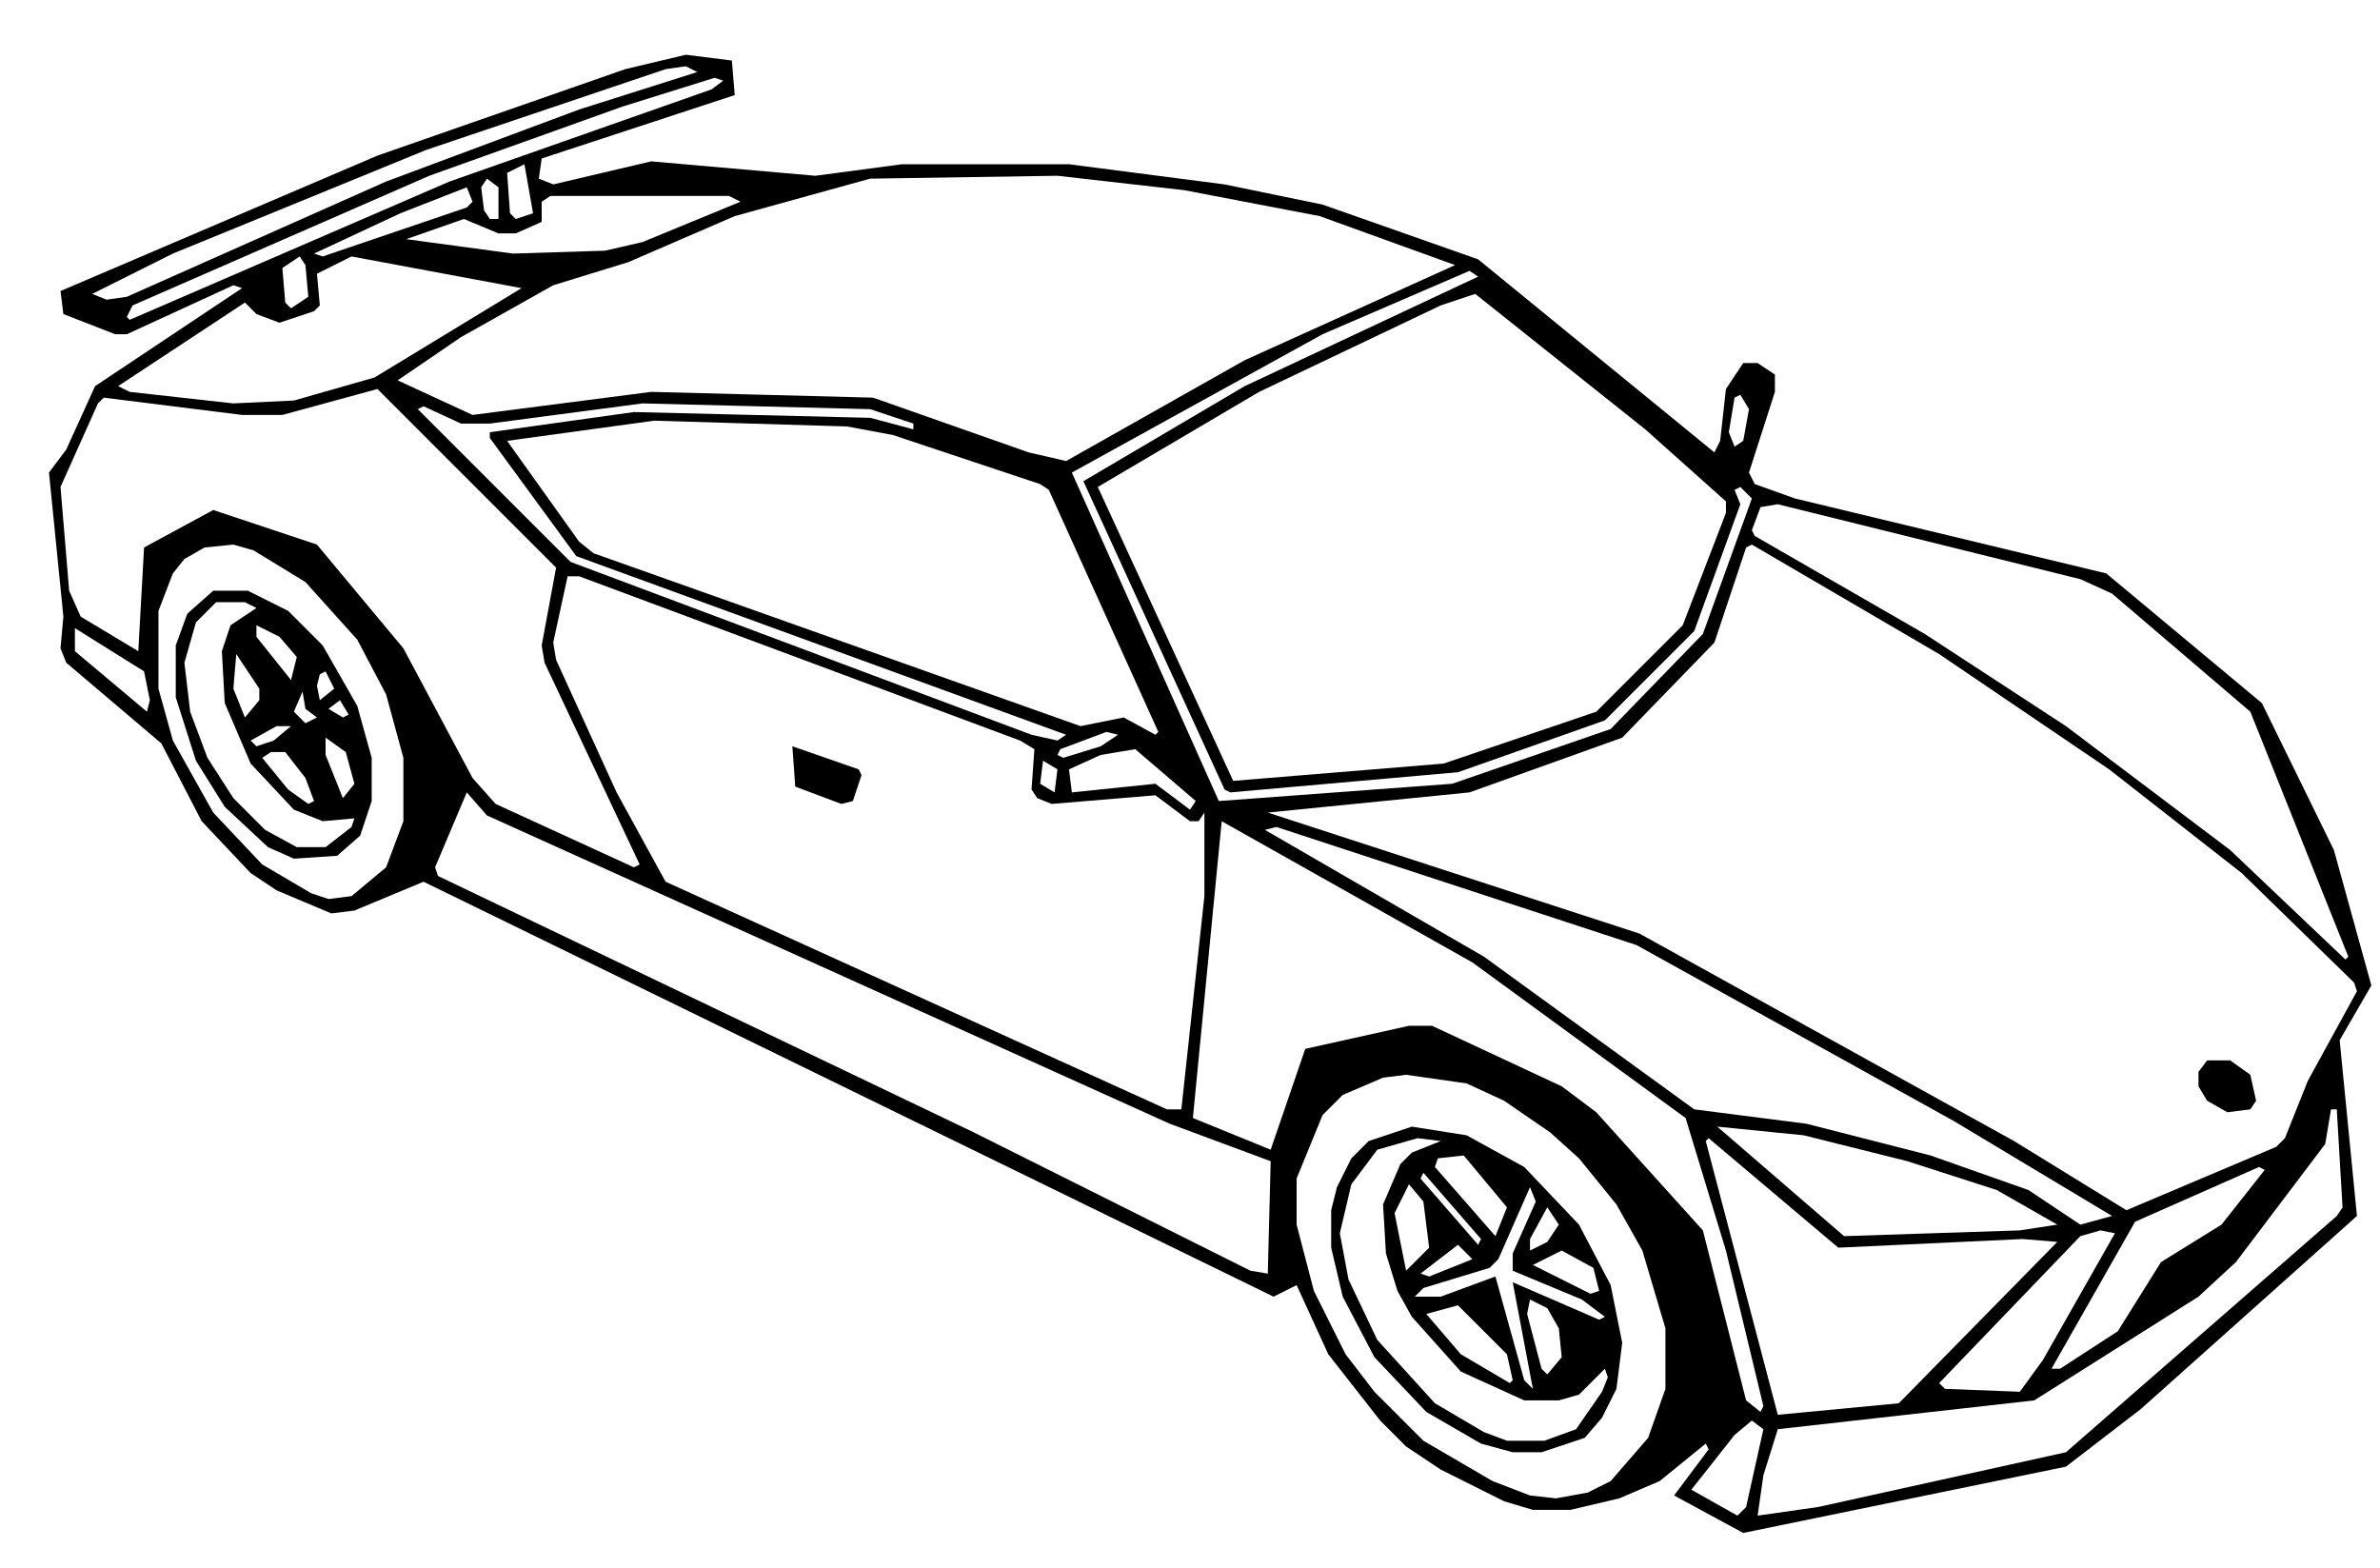
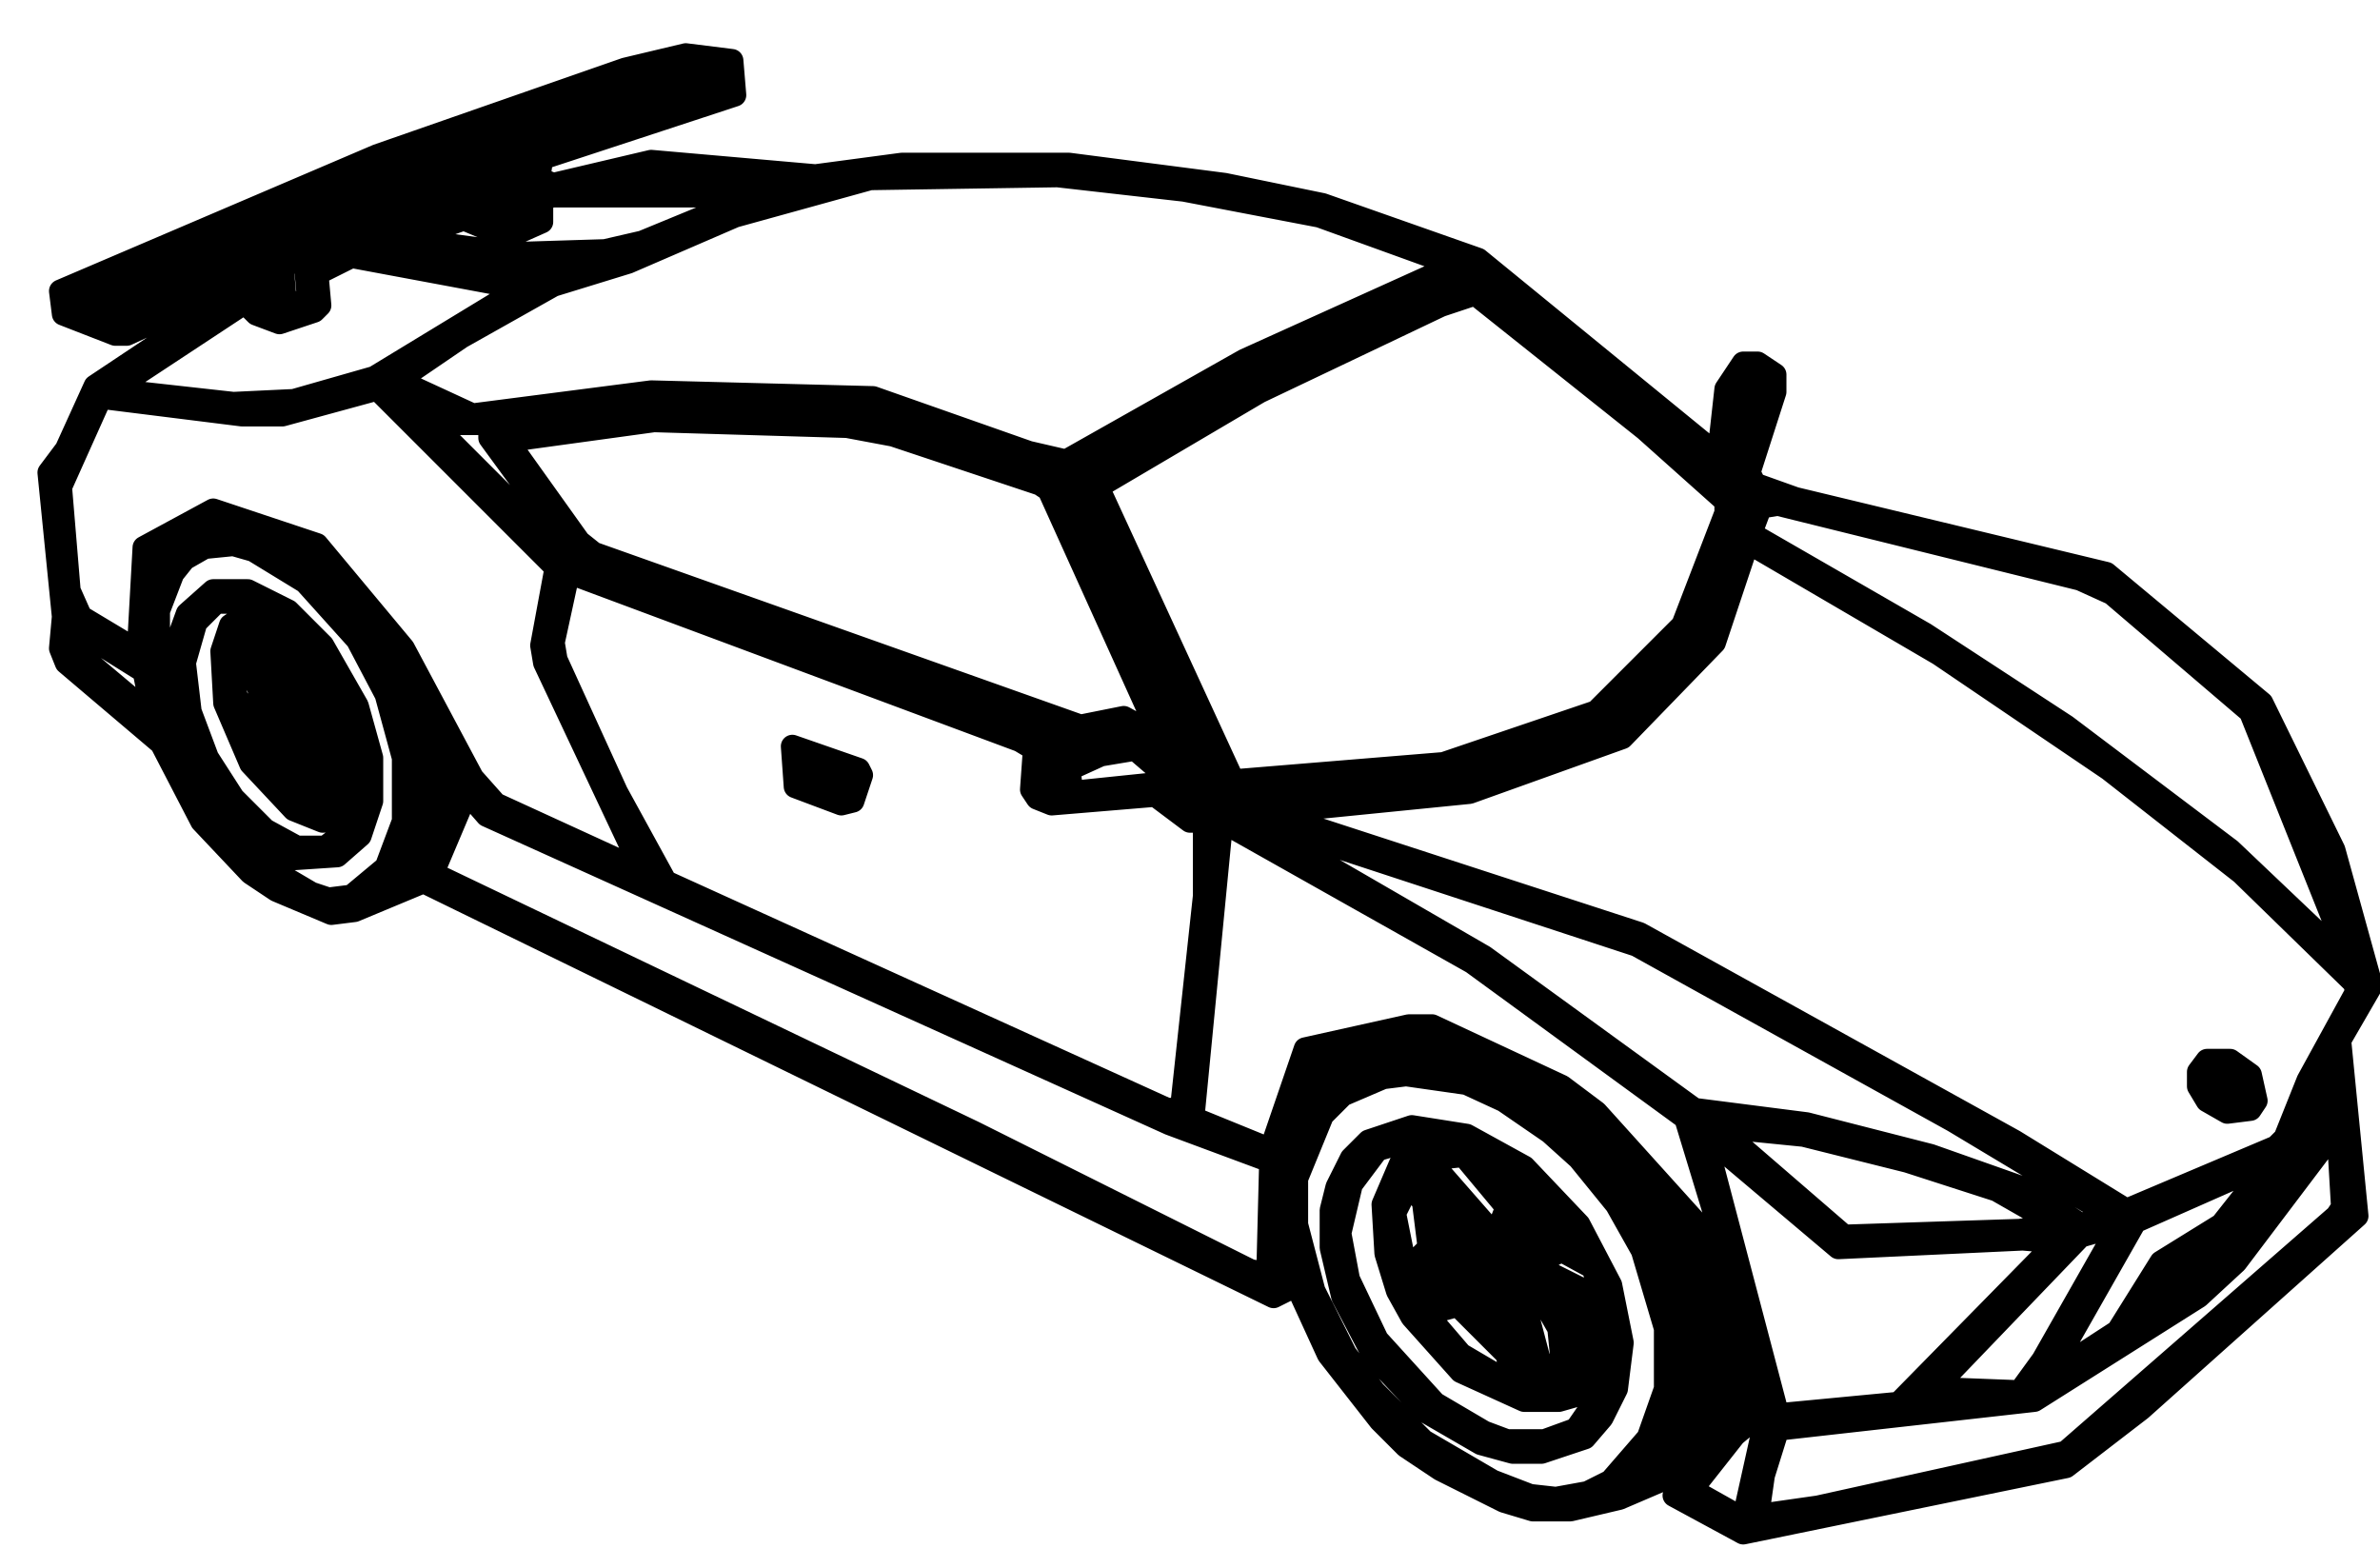
<svg xmlns="http://www.w3.org/2000/svg" viewBox="0 0 826 544" aria-label="Sports car with rear wing">
-   <path fill="currentColor" fill-rule="evenodd" d="m21 101 1 8 18 7h4l37-17 3 1-51 34-10 22-6 8 5 50-1 11 2 5 33 28 14 27 17 18 9 6 19 8 8-1 24-10 295 144 8-4 11 24 18 23 9 9 12 8 22 11 10 3h13l17-4 14-6 16-13 1 2-12 16 24 13 112-23 26-20 75-67-6-61 11-19-13-47-25-51-54-45-108-26-14-5-2-4 9-28v-6l-6-4h-5l-6 9-2 18-2 4-82-67-54-19-34-7-54-7h-58l-30 4-57-5-34 8-5-2 1-7 67-22-1-12-16-2-21 5-86 30Zm587 392 4 3-6 27-3 3-16-9 15-19Zm126-65-25 44-8 11-26-1-2-2 49-51 7-2Zm52-22-15 19-21 13-15 24-20 13h-3l29-51 43-19Zm-194-10 1-1 45 38 64-3 12 1-55 56-42 4Zm4-5 30 3 36 9 31 10 21 12-13 2-61 2Zm215-6 2 34-2 3-94 82-86 19-21 3 2-14 5-16 89-10 57-36 13-12 31-41 2-12Zm-345-5 14-6 8-1 21 3 13 6 16 11 10 9 13 16 9 16 8 27v21l-6 17-13 15-8 4-11 2-9-1-13-5-24-14-17-17-10-13-11-22-6-23v-16l9-22Zm9 16-6 6-5 10-2 8v13l4 17 11 21 18 19 19 11 11 3h10l15-5 6-7 5-10 2-16-4-20-11-21-19-20-20-11-19-3Zm20 60 11-3 17 17 2 9-1 1-17-10Zm36-5 6 3 4 7 1 10-5 6-2-2-5-19Zm1-12 10-5 11 6 2 8-3 1Zm-21-2-15 6-3-1 13-10Zm26-18 4 6-4 6-6 3v-4Zm-6-7 2 5-8 18v6l24 10 8 6-2 1-30-13 7 37-3-3-10-36-19 7h-9l3-3 23-7 3-3Zm-42-1 5 6 2 16-8 8-4-20Zm5-4 20 23-1 2-20-23Zm5-5 9-1 15 18-4 10-21-24Zm-21-3 14-4 8 1-10 4-4 4-6 14 1 17 4 13 5 9 17 19 22 10h12l7-2 9-9 1 3-2 5-9 13-11 4h-13l-8-3-17-10-20-22-10-21-3-16 4-17Zm-39-111 4-1 125 41 110 61 55 33-11 3-18-12-34-12-43-11-39-5-73-53Zm-15-3 87 49 74 54 14 46 13 54-1 2-5-4-15-59-37-41-12-9-45-21h-8l-36 8-12 35-27-11Zm-262-10 7 8 237 107 35 13-1 39-6-1-96-48-186-89-1-3Zm200-11 5 3-1 8-5-3Zm9 3 11-5 12-2 21 18-2 3-12-9-29 3Zm17-12-6 4-13 4-2-1 1-2 16-6ZM26 218l24 15 2 10-1 4-25-21Zm171-18h4l153 57 5 3-1 14 2 3 5 2 36-3 12 9h3l2-3v29l-8 74h-5l-174-79-17-31-21-46-1-6Zm78 59 1 14 16 6 4-1 3-9-1-2Zm165 23 70-7 53-19 32-33 11-33 2-1 65 38 59 40 46 36 39 38 1 3-17 31-8 20-3 3-52 22-39-24-130-72Zm326 86-3 4v5l3 5 7 4 8-1 2-3-2-9-7-5ZM71 190l10-1 7 2 18 11 18 20 10 19 6 22v22l-6 16-12 10-8 1-6-2-17-10-17-18-14-25-5-18v-27l5-13 4-5Zm3 15-9 8-4 11v18l7 22 10 16 15 14 9 4 15-1 8-7 4-12v-15l-5-18-12-21-12-12-14-7Zm17 58 3-2h5l7 9 3 8-2 1-7-5Zm22-7 7 5 3 11-4 5-6-15Zm-12-4-6 5-6 2-2-2 9-5Zm13-6 4-3 3 5-2 1Zm-9-6 1 6 4 3-4 2-4-4Zm8-7 3 6-5 4-1-5 1-4Zm-31-6 8 12v4l-5 6-4-10Zm7-10 8 4 6 7-2 8-12-15Zm-14-8h10l4 2-9 6-3 9 1 18 9 21 15 16 10 4 11-1-1 3-9 7h-10l-11-6-11-11-9-14-6-16-2-17 4-14Zm536-33 6-1 105 26 11 5 48 41 34 85-1 1-40-38-57-43-49-32-59-34-1-2Zm-435-23 51-7 67 2 16 3 51 17 3 2 38 84-1 1-11-6-15 3-169-60-5-4Zm-31-11 2-1 13 6h10l53-7 79 2 15 5v2l-15-4-82-2-50 7v2l30 41 170 62-3 2-9-2-160-60Zm459-5 3 5-2 11-3 2-2-5 2-12Zm-570 3 2-2 48 6h14l33-9 62 62-5 27 1 6 33 70-2 1-48-22-8-9-24-45-30-36-36-12-24 13-2 36-20-12-4-9-3-36Zm565 34v4l-15 39-30 30-53 18-73 6-47-102 56-33 63-30 12-4 59 47Zm9-1-17 47-32 33-55 19-81 6-51-114 87-48 51-22 3 2-81 38-56 33 49 107 2 1 79-7 51-18 31-31 16-44-2-5 2-1Zm-427-73-51 31-28 8-21 1-36-4-4-2 44-29 4 4 8 3 12-4 2-2-1-11 12-6Zm-77-11 2 3 1 11-6 4-2-2-1-12Zm37-6 20-7 12 5h6l9-4v-7l3-2h62l4 2-34 14-13 3-32 1Zm23-13-2 2-50 17-3-1 30-14 23-9Zm5-8 4 3v11h-3l-2-3-1-8Zm-31 70 22-15 32-18 26-8 37-16 47-13 65-1 44 5 47 9 47 17-73 33-62 35-13-3-54-19-77-2-62 8Zm44-75 3 17-6 2-2-2-1-14Zm69-29-4 3-91 32-111 48-1-1 2-4 103-45 67-24 32-10Zm-9-3-41 13-67 25-90 40-7 1-5-2 28-14 88-36 83-28 7-1Z" />
+   <path fill="currentColor" fill-rule="evenodd" stroke="currentColor" stroke-width="8" stroke-linejoin="round" d="m21 101 1 8 18 7h4l37-17 3 1-51 34-10 22-6 8 5 50-1 11 2 5 33 28 14 27 17 18 9 6 19 8 8-1 24-10 295 144 8-4 11 24 18 23 9 9 12 8 22 11 10 3h13l17-4 14-6 16-13 1 2-12 16 24 13 112-23 26-20 75-67-6-61 11-19-13-47-25-51-54-45-108-26-14-5-2-4 9-28v-6l-6-4h-5l-6 9-2 18-2 4-82-67-54-19-34-7-54-7h-58l-30 4-57-5-34 8-5-2 1-7 67-22-1-12-16-2-21 5-86 30Zm587 392 4 3-6 27-3 3-16-9 15-19Zm126-65-25 44-8 11-26-1-2-2 49-51 7-2Zm52-22-15 19-21 13-15 24-20 13h-3l29-51 43-19Zm-194-10 1-1 45 38 64-3 12 1-55 56-42 4Zm4-5 30 3 36 9 31 10 21 12-13 2-61 2Zm215-6 2 34-2 3-94 82-86 19-21 3 2-14 5-16 89-10 57-36 13-12 31-41 2-12Zm-345-5 14-6 8-1 21 3 13 6 16 11 10 9 13 16 9 16 8 27v21l-6 17-13 15-8 4-11 2-9-1-13-5-24-14-17-17-10-13-11-22-6-23v-16l9-22Zm9 16-6 6-5 10-2 8v13l4 17 11 21 18 19 19 11 11 3h10l15-5 6-7 5-10 2-16-4-20-11-21-19-20-20-11-19-3Zm20 60 11-3 17 17 2 9-1 1-17-10Zm36-5 6 3 4 7 1 10-5 6-2-2-5-19Zm1-12 10-5 11 6 2 8-3 1Zm-21-2-15 6-3-1 13-10Zm26-18 4 6-4 6-6 3v-4Zm-6-7 2 5-8 18v6l24 10 8 6-2 1-30-13 7 37-3-3-10-36-19 7h-9l3-3 23-7 3-3Zm-42-1 5 6 2 16-8 8-4-20Zm5-4 20 23-1 2-20-23Zm5-5 9-1 15 18-4 10-21-24Zm-21-3 14-4 8 1-10 4-4 4-6 14 1 17 4 13 5 9 17 19 22 10h12l7-2 9-9 1 3-2 5-9 13-11 4h-13l-8-3-17-10-20-22-10-21-3-16 4-17Zm-39-111 4-1 125 41 110 61 55 33-11 3-18-12-34-12-43-11-39-5-73-53Zm-15-3 87 49 74 54 14 46 13 54-1 2-5-4-15-59-37-41-12-9-45-21h-8l-36 8-12 35-27-11Zm-262-10 7 8 237 107 35 13-1 39-6-1-96-48-186-89-1-3Zm200-11 5 3-1 8-5-3Zm9 3 11-5 12-2 21 18-2 3-12-9-29 3Zm17-12-6 4-13 4-2-1 1-2 16-6ZM26 218l24 15 2 10-1 4-25-21Zm171-18h4l153 57 5 3-1 14 2 3 5 2 36-3 12 9h3l2-3v29l-8 74h-5l-174-79-17-31-21-46-1-6Zm78 59 1 14 16 6 4-1 3-9-1-2Zm165 23 70-7 53-19 32-33 11-33 2-1 65 38 59 40 46 36 39 38 1 3-17 31-8 20-3 3-52 22-39-24-130-72Zm326 86-3 4v5l3 5 7 4 8-1 2-3-2-9-7-5ZM71 190l10-1 7 2 18 11 18 20 10 19 6 22v22l-6 16-12 10-8 1-6-2-17-10-17-18-14-25-5-18v-27l5-13 4-5Zm3 15-9 8-4 11v18l7 22 10 16 15 14 9 4 15-1 8-7 4-12v-15l-5-18-12-21-12-12-14-7Zm17 58 3-2h5l7 9 3 8-2 1-7-5Zm22-7 7 5 3 11-4 5-6-15Zm-12-4-6 5-6 2-2-2 9-5Zm13-6 4-3 3 5-2 1Zm-9-6 1 6 4 3-4 2-4-4Zm8-7 3 6-5 4-1-5 1-4Zm-31-6 8 12v4l-5 6-4-10Zm7-10 8 4 6 7-2 8-12-15Zm-14-8h10l4 2-9 6-3 9 1 18 9 21 15 16 10 4 11-1-1 3-9 7h-10l-11-6-11-11-9-14-6-16-2-17 4-14Zm536-33 6-1 105 26 11 5 48 41 34 85-1 1-40-38-57-43-49-32-59-34-1-2Zm-435-23 51-7 67 2 16 3 51 17 3 2 38 84-1 1-11-6-15 3-169-60-5-4Zm-31-11 2-1 13 6h10l53-7 79 2 15 5v2l-15-4-82-2-50 7v2l30 41 170 62-3 2-9-2-160-60Zm459-5 3 5-2 11-3 2-2-5 2-12Zm-570 3 2-2 48 6h14l33-9 62 62-5 27 1 6 33 70-2 1-48-22-8-9-24-45-30-36-36-12-24 13-2 36-20-12-4-9-3-36Zm565 34v4l-15 39-30 30-53 18-73 6-47-102 56-33 63-30 12-4 59 47Zm9-1-17 47-32 33-55 19-81 6-51-114 87-48 51-22 3 2-81 38-56 33 49 107 2 1 79-7 51-18 31-31 16-44-2-5 2-1Zm-427-73-51 31-28 8-21 1-36-4-4-2 44-29 4 4 8 3 12-4 2-2-1-11 12-6Zm-77-11 2 3 1 11-6 4-2-2-1-12Zm37-6 20-7 12 5h6l9-4v-7l3-2h62l4 2-34 14-13 3-32 1Zm23-13-2 2-50 17-3-1 30-14 23-9Zm5-8 4 3v11h-3l-2-3-1-8Zm-31 70 22-15 32-18 26-8 37-16 47-13 65-1 44 5 47 9 47 17-73 33-62 35-13-3-54-19-77-2-62 8Zm44-75 3 17-6 2-2-2-1-14Zm69-29-4 3-91 32-111 48-1-1 2-4 103-45 67-24 32-10Zm-9-3-41 13-67 25-90 40-7 1-5-2 28-14 88-36 83-28 7-1Z" />
</svg>
